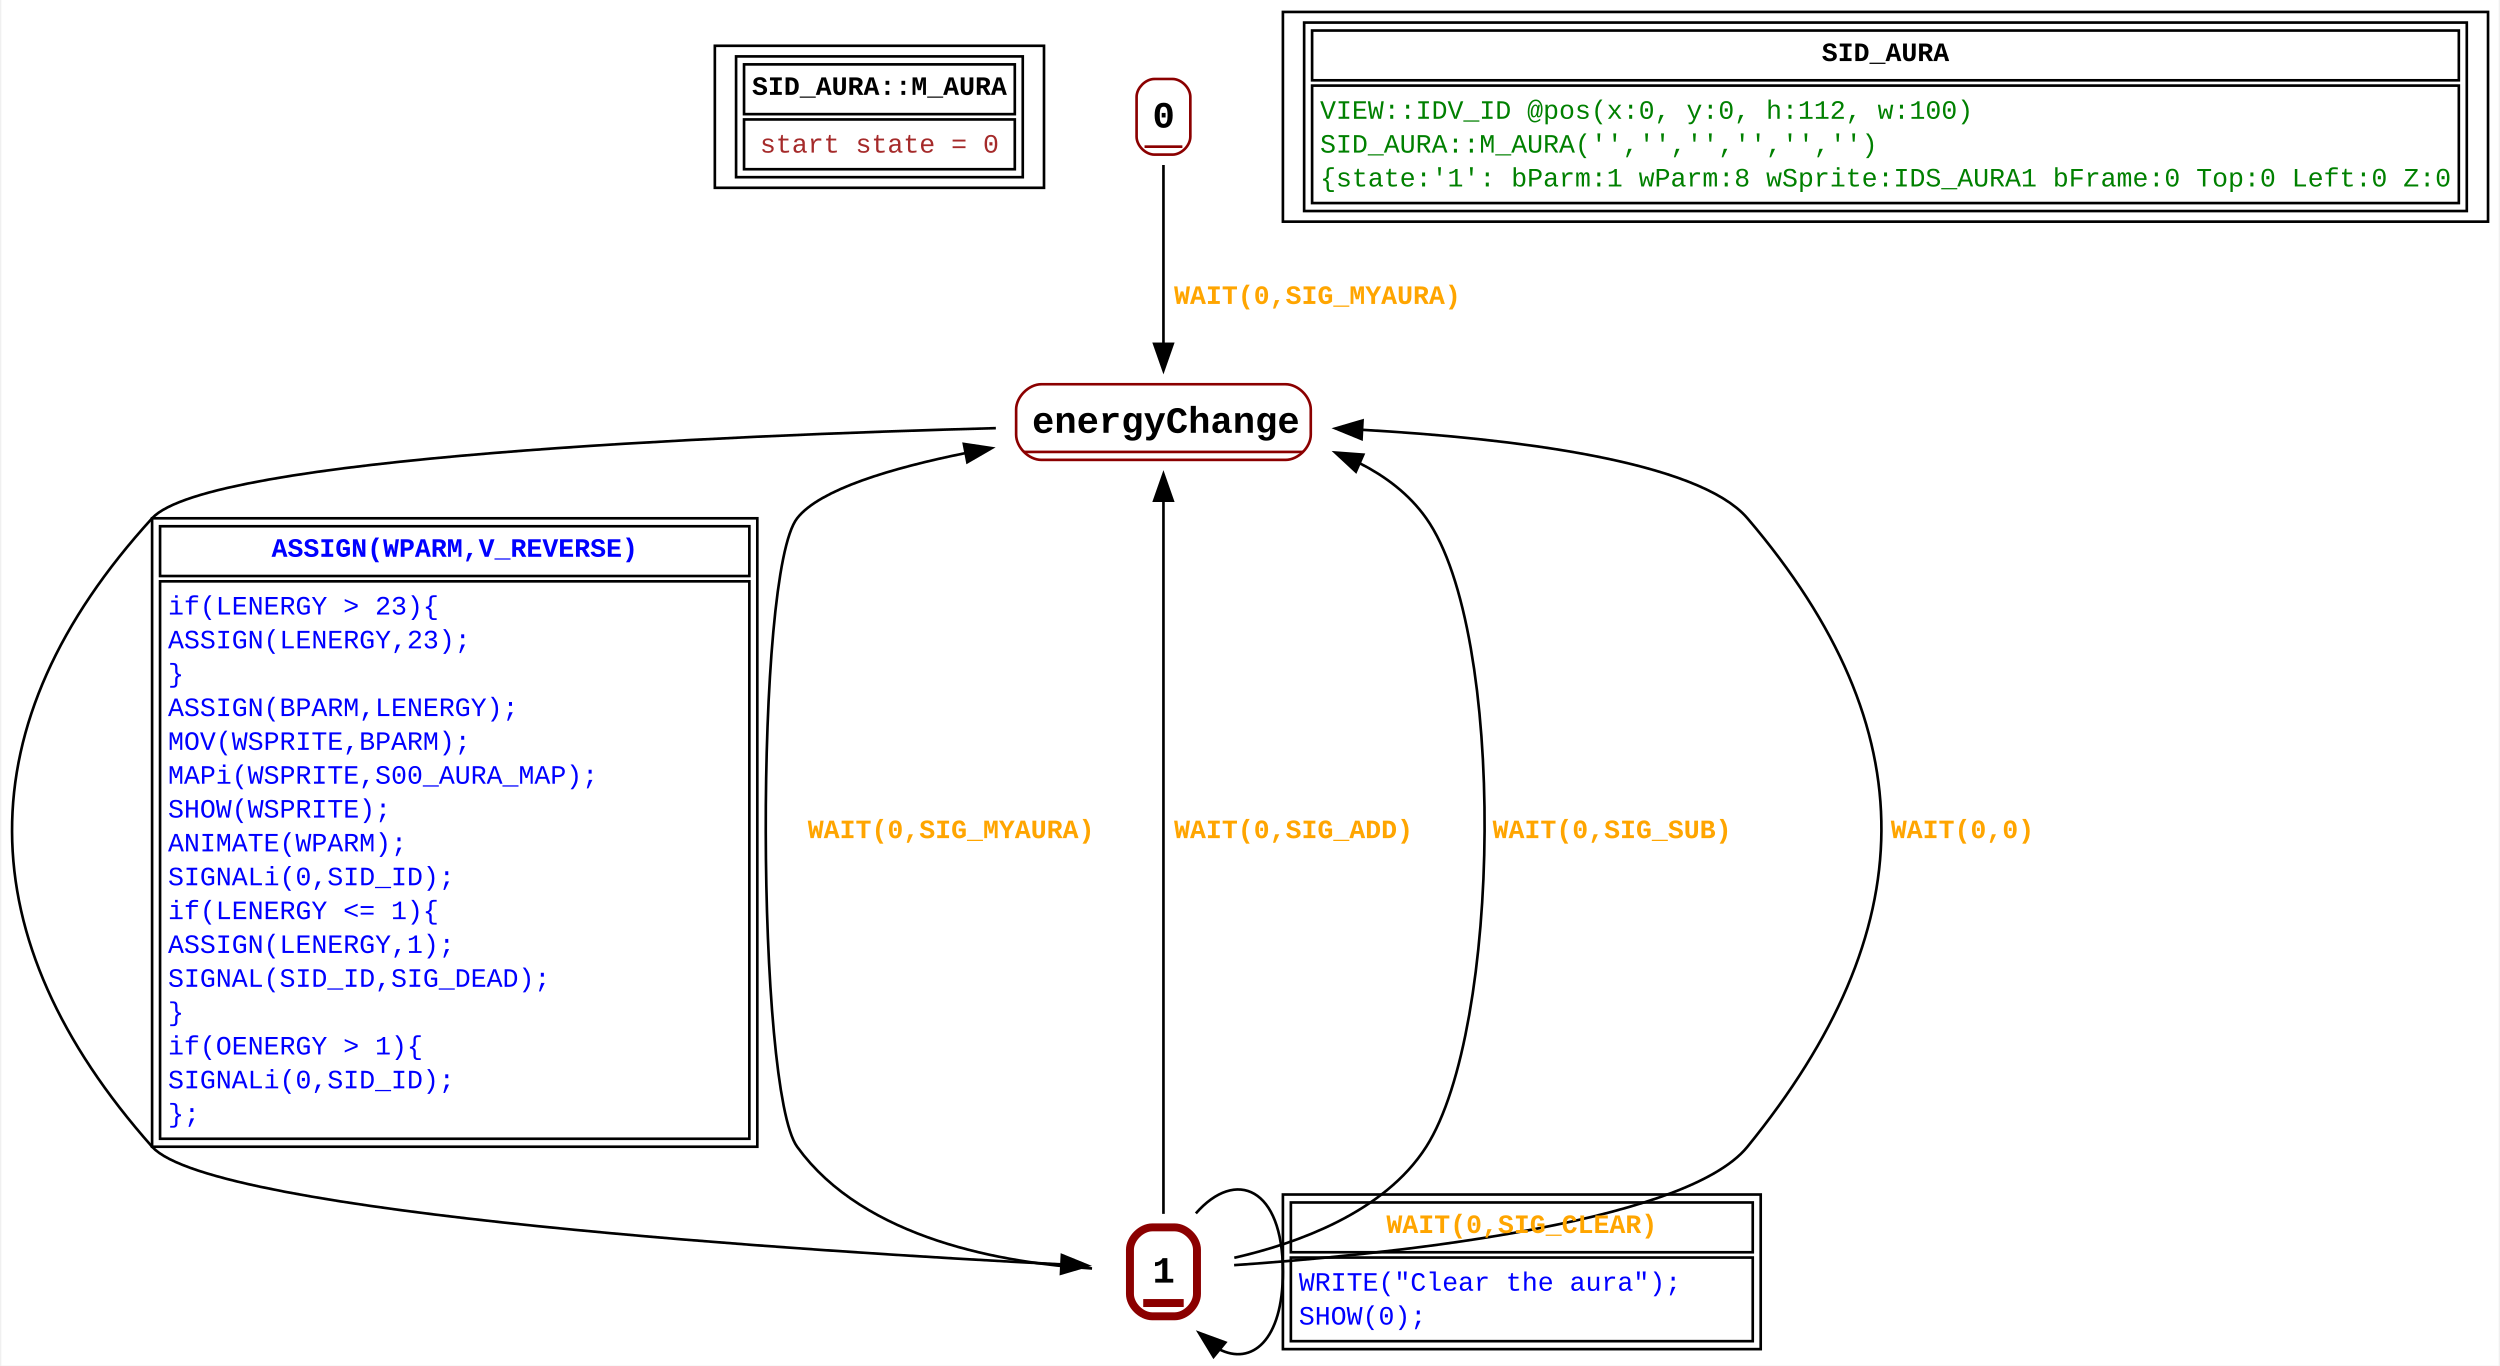
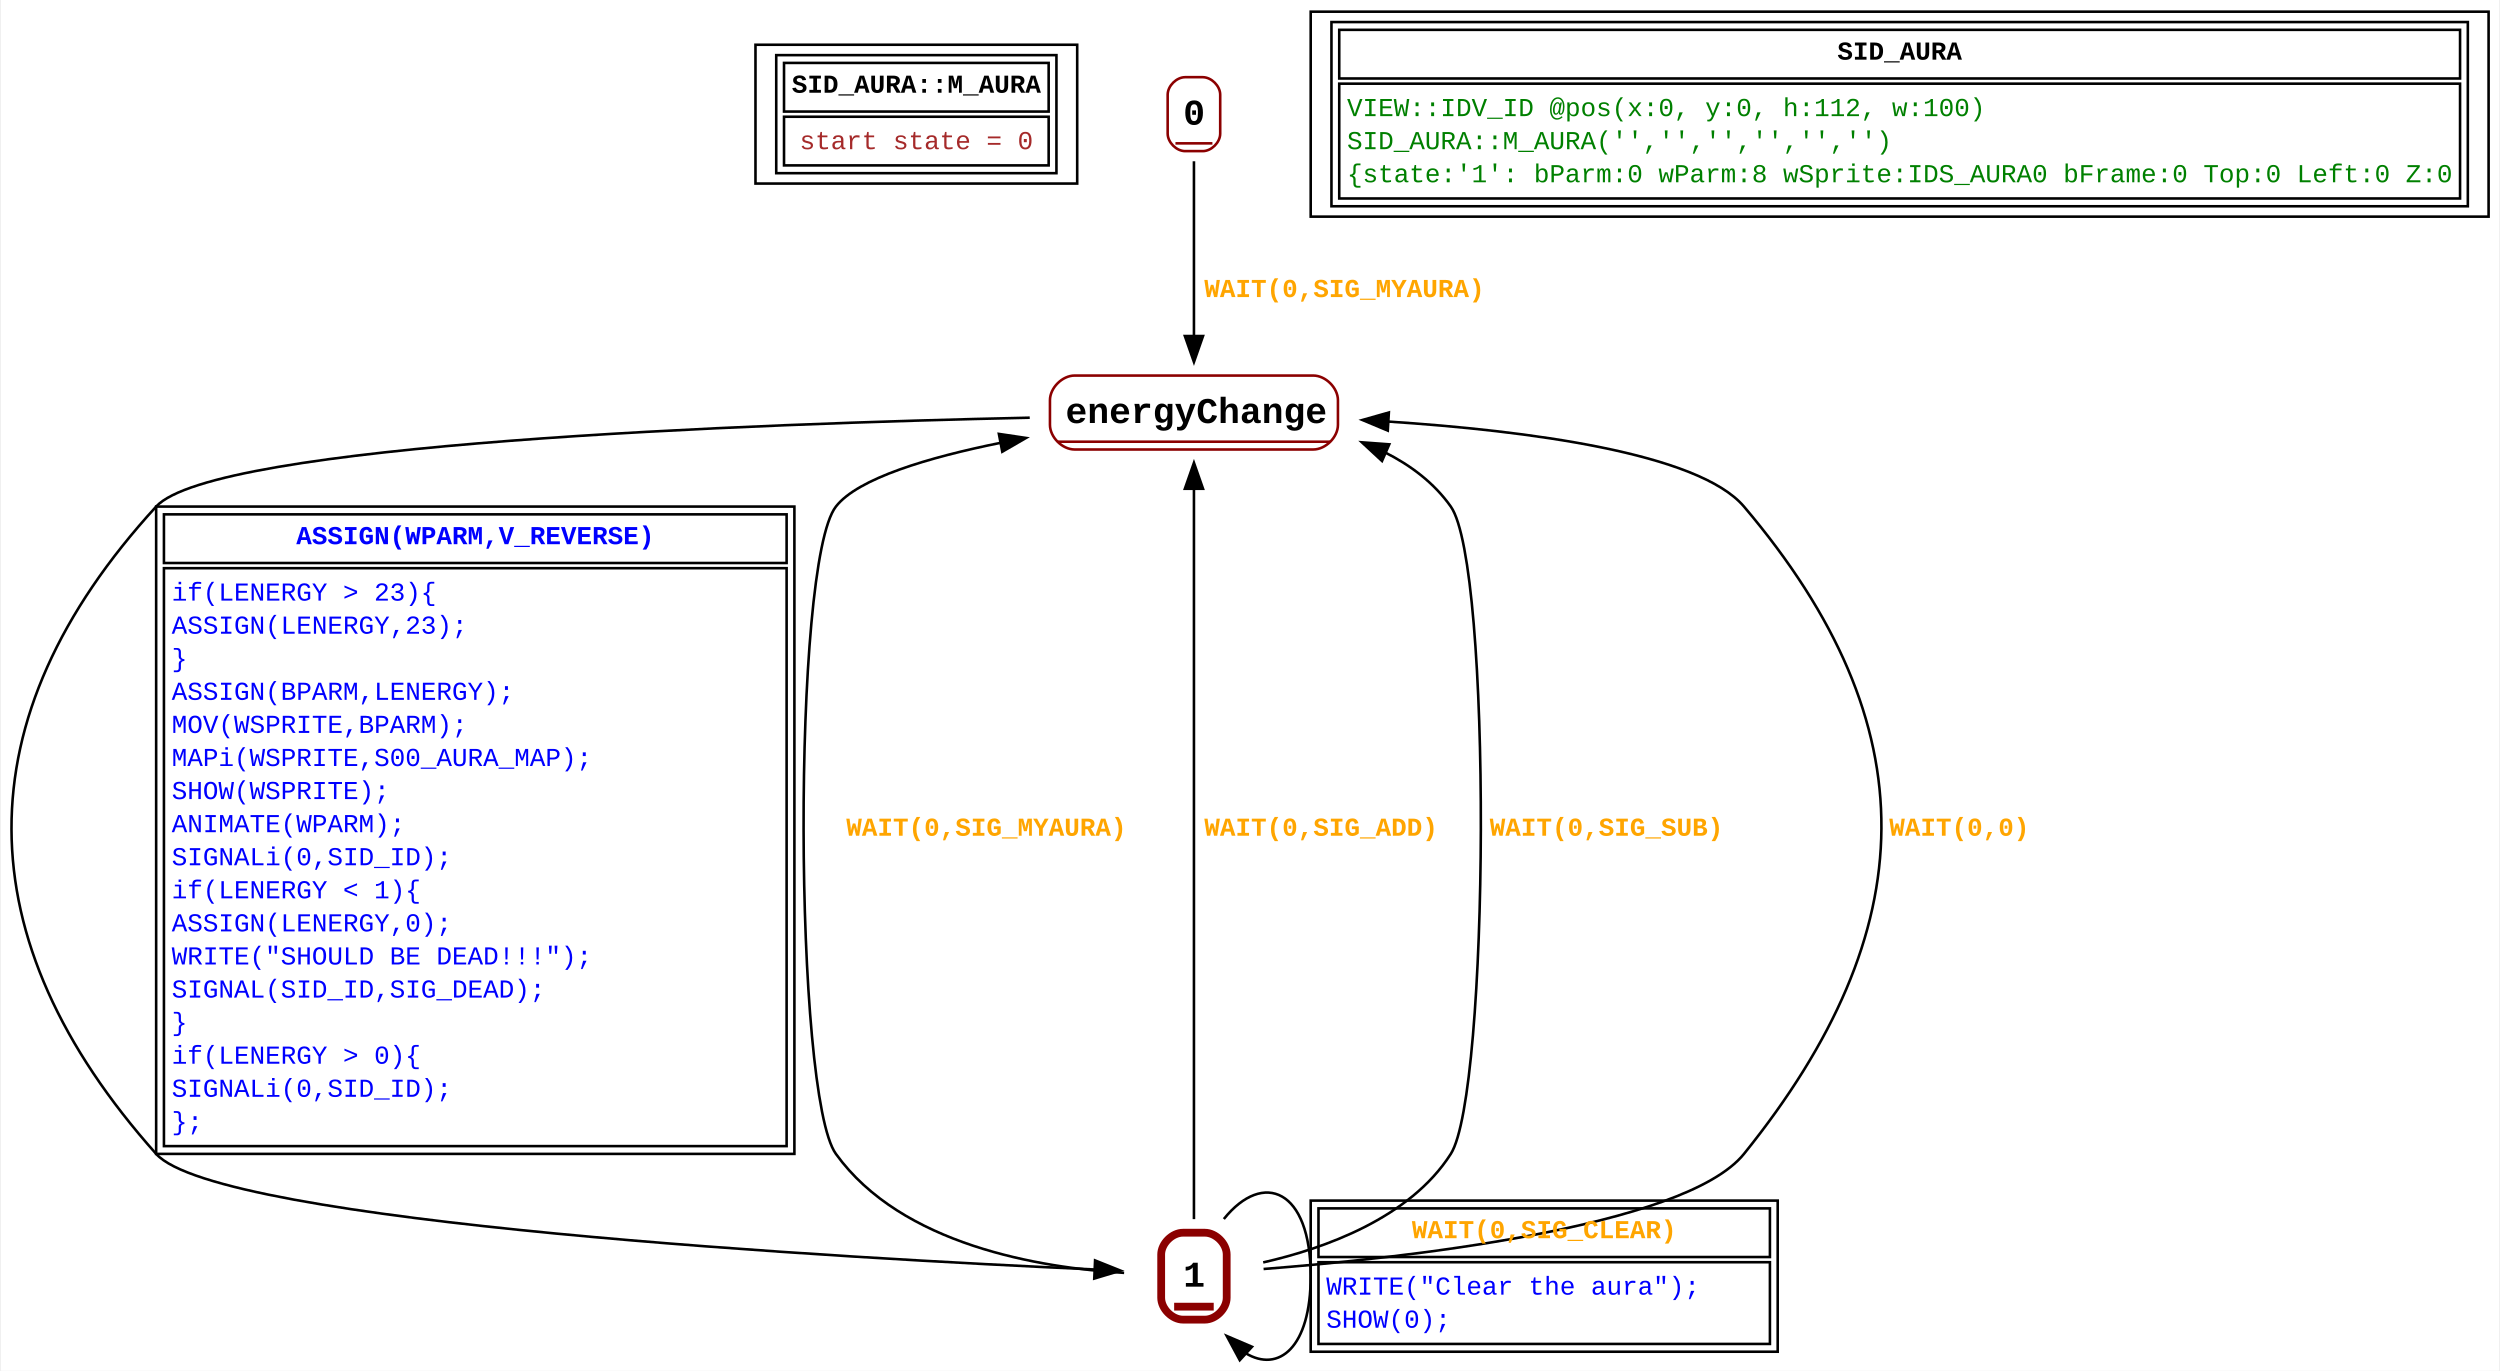
- <svg xmlns="http://www.w3.org/2000/svg" width="941pt" height="514pt" viewBox="0.00 0.00 940.79 514.44">
-   <g id="graph0" class="graph" transform="scale(1 1) rotate(0) translate(4 510.44)">
-     <polygon fill="white" stroke="none" points="-4,4 -4,-510.44 936.79,-510.44 936.79,4 -4,4" />
+ <svg xmlns="http://www.w3.org/2000/svg" width="963pt" height="528pt" viewBox="0.00 0.00 962.79 528.32">
+   <g id="graph0" class="graph" transform="scale(1 1) rotate(0) translate(4 524.32)">
+     <polygon fill="white" stroke="none" points="-4,4 -4,-524.32 958.79,-524.32 958.79,4 -4,4" />
    <g id="node1" class="node">
-       <polygon fill="none" stroke="black" points="264.79,-439.69 264.79,-493.19 388.79,-493.19 388.79,-439.69 264.79,-439.69" />
-       <polygon fill="none" stroke="black" points="275.79,-467.44 275.79,-486.19 377.79,-486.19 377.79,-467.44 275.79,-467.44" />
-       <text text-anchor="start" x="278.79" y="-474.69" font-family="Courier New" font-weight="bold" font-size="10.00">SID_AURA::M_AURA</text>
-       <polygon fill="none" stroke="black" points="275.79,-446.69 275.79,-465.44 377.79,-465.44 377.79,-446.69 275.79,-446.69" />
-       <text text-anchor="start" x="281.79" y="-452.94" font-family="Courier New" font-size="10.00" fill="brown">start state = 0</text>
-       <polygon fill="none" stroke="black" points="272.79,-443.69 272.79,-489.19 380.79,-489.19 380.79,-443.69 272.79,-443.69" />
+       <polygon fill="none" stroke="black" points="286.79,-453.57 286.79,-507.07 410.79,-507.07 410.79,-453.57 286.79,-453.57" />
+       <polygon fill="none" stroke="black" points="297.79,-481.32 297.79,-500.07 399.79,-500.07 399.79,-481.32 297.79,-481.32" />
+       <text text-anchor="start" x="300.79" y="-488.57" font-family="Courier New" font-weight="bold" font-size="10.00">SID_AURA::M_AURA</text>
+       <polygon fill="none" stroke="black" points="297.79,-460.57 297.79,-479.32 399.79,-479.32 399.79,-460.57 297.79,-460.57" />
+       <text text-anchor="start" x="303.79" y="-466.82" font-family="Courier New" font-size="10.00" fill="brown">start state = 0</text>
+       <polygon fill="none" stroke="black" points="294.79,-457.57 294.79,-503.07 402.79,-503.07 402.79,-457.57 294.79,-457.57" />
    </g>
    <g id="node2" class="node">
-       <polyline fill="none" stroke="darkred" points="426.67,-455.19 440.92,-455.19" />
-       <text text-anchor="start" x="429.67" y="-462.39" font-family="Courier New" font-weight="bold" font-size="14.00">0</text>
-       <path fill="none" stroke="darkred" d="M430.42,-452.19C430.42,-452.19 437.17,-452.19 437.17,-452.19 440.54,-452.19 443.92,-455.56 443.92,-458.94 443.92,-458.94 443.92,-473.94 443.92,-473.94 443.92,-477.31 440.54,-480.69 437.17,-480.69 437.17,-480.69 430.42,-480.69 430.42,-480.69 427.04,-480.69 423.67,-477.31 423.67,-473.94 423.67,-473.94 423.67,-458.94 423.67,-458.94 423.67,-455.56 427.04,-452.19 430.42,-452.19" />
+       <polyline fill="none" stroke="darkred" points="448.66,-469.07 462.91,-469.07" />
+       <text text-anchor="start" x="451.66" y="-476.27" font-family="Courier New" font-weight="bold" font-size="14.00">0</text>
+       <path fill="none" stroke="darkred" d="M452.41,-466.07C452.41,-466.07 459.16,-466.07 459.16,-466.07 462.54,-466.07 465.91,-469.44 465.91,-472.82 465.91,-472.82 465.91,-487.82 465.91,-487.82 465.91,-491.19 462.54,-494.57 459.16,-494.57 459.16,-494.57 452.41,-494.57 452.41,-494.57 449.04,-494.57 445.66,-491.19 445.66,-487.82 445.66,-487.82 445.66,-472.82 445.66,-472.82 445.66,-469.44 449.04,-466.07 452.41,-466.07" />
    </g>
    <g id="node3" class="node">
-       <polyline fill="none" stroke="darkred" points="381.29,-340.19 486.29,-340.19" />
-       <text text-anchor="start" x="384.29" y="-347.39" font-family="Courier New" font-weight="bold" font-size="14.00">energyChange</text>
-       <path fill="none" stroke="darkred" d="M387.79,-337.19C387.79,-337.19 479.79,-337.19 479.79,-337.19 484.54,-337.19 489.29,-341.94 489.29,-346.69 489.29,-346.69 489.29,-356.19 489.29,-356.19 489.29,-360.94 484.54,-365.69 479.79,-365.69 479.79,-365.69 387.79,-365.69 387.79,-365.69 383.04,-365.69 378.29,-360.94 378.29,-356.19 378.29,-356.19 378.29,-346.69 378.29,-346.69 378.29,-341.94 383.04,-337.19 387.79,-337.19" />
+       <polyline fill="none" stroke="darkred" points="403.29,-354.07 508.29,-354.07" />
+       <text text-anchor="start" x="406.29" y="-361.27" font-family="Courier New" font-weight="bold" font-size="14.00">energyChange</text>
+       <path fill="none" stroke="darkred" d="M409.79,-351.07C409.79,-351.07 501.79,-351.07 501.79,-351.07 506.54,-351.07 511.29,-355.82 511.29,-360.57 511.29,-360.57 511.29,-370.07 511.29,-370.07 511.29,-374.82 506.54,-379.57 501.79,-379.57 501.79,-379.57 409.79,-379.57 409.79,-379.57 405.04,-379.57 400.29,-374.82 400.29,-370.07 400.29,-370.07 400.29,-360.57 400.29,-360.57 400.29,-355.82 405.04,-351.07 409.79,-351.07" />
    </g>
    <g id="edge1" class="edge">
-       <path fill="none" stroke="black" d="M433.79,-448.28C433.79,-430.33 433.79,-401.89 433.79,-380.64" />
-       <polygon fill="black" stroke="black" points="437.29,-380.91 433.79,-370.91 430.29,-380.91 437.29,-380.91" />
-       <text text-anchor="start" x="437.79" y="-395.94" font-family="Courier New" font-weight="bold" font-size="10.00" fill="orange">WAIT(0,SIG_MYAURA)</text>
+       <path fill="none" stroke="black" d="M455.79,-462.16C455.79,-444.22 455.79,-415.77 455.79,-394.52" />
+       <polygon fill="black" stroke="black" points="459.29,-394.79 455.79,-384.79 452.29,-394.79 459.29,-394.79" />
+       <text text-anchor="start" x="459.79" y="-409.82" font-family="Courier New" font-weight="bold" font-size="10.00" fill="orange">WAIT(0,SIG_MYAURA)</text>
    </g>
    <g id="node4" class="node">
-       <polyline fill="none" stroke="darkred" stroke-width="3" points="426.17,-19.56 441.42,-19.56" />
-       <text text-anchor="start" x="429.67" y="-27.26" font-family="Courier New" font-weight="bold" font-size="14.00">1</text>
-       <path fill="none" stroke="darkred" stroke-width="3" d="M429.58,-14.56C429.58,-14.56 438,-14.56 438,-14.56 442.21,-14.56 446.42,-18.77 446.42,-22.98 446.42,-22.98 446.42,-39.65 446.42,-39.65 446.42,-43.85 442.21,-48.06 438,-48.06 438,-48.06 429.58,-48.06 429.58,-48.06 425.37,-48.06 421.17,-43.85 421.17,-39.65 421.17,-39.65 421.17,-22.98 421.17,-22.98 421.17,-18.77 425.37,-14.56 429.58,-14.56" />
+       <polyline fill="none" stroke="darkred" stroke-width="3" points="448.16,-20.69 463.41,-20.69" />
+       <text text-anchor="start" x="451.66" y="-28.39" font-family="Courier New" font-weight="bold" font-size="14.00">1</text>
+       <path fill="none" stroke="darkred" stroke-width="3" d="M451.58,-15.69C451.58,-15.69 460,-15.69 460,-15.69 464.2,-15.69 468.41,-19.9 468.41,-24.11 468.41,-24.11 468.41,-40.78 468.41,-40.78 468.41,-44.99 464.2,-49.19 460,-49.19 460,-49.19 451.58,-49.19 451.58,-49.19 447.37,-49.19 443.16,-44.99 443.16,-40.78 443.16,-40.78 443.16,-24.11 443.16,-24.11 443.16,-19.9 447.37,-15.69 451.58,-15.69" />
    </g>
    <g id="edge7" class="edge">
-       <path fill="none" stroke="black" d="M370.65,-349.15C267.88,-346.39 73.74,-338.17 52.79,-315.19 -18.1,-237.43 -17,-157.19 52.79,-78.44 75.31,-53.03 303.47,-38.84 395.56,-34.11" />
-       <polygon fill="black" stroke="black" points="395.53,-37.62 405.34,-33.62 395.18,-30.63 395.53,-37.62" />
-       <polygon fill="none" stroke="black" points="55.79,-293.44 55.79,-312.19 277.79,-312.19 277.79,-293.44 55.79,-293.44" />
-       <text text-anchor="start" x="97.79" y="-300.69" font-family="Courier New" font-weight="bold" font-size="10.00" fill="blue">ASSIGN(WPARM,V_REVERSE)</text>
-       <polygon fill="none" stroke="black" points="55.79,-81.44 55.79,-291.44 277.79,-291.44 277.79,-81.44 55.79,-81.44" />
-       <text text-anchor="start" x="58.79" y="-278.94" font-family="Courier New" font-size="10.00" fill="blue">       if(LENERGY &gt; 23){</text>
-       <text text-anchor="start" x="58.79" y="-266.19" font-family="Courier New" font-size="10.00" fill="blue">             ASSIGN(LENERGY,23);</text>
-       <text text-anchor="start" x="58.79" y="-253.44" font-family="Courier New" font-size="10.00" fill="blue">       }</text>
-       <text text-anchor="start" x="58.79" y="-240.69" font-family="Courier New" font-size="10.00" fill="blue">        ASSIGN(BPARM,LENERGY);</text>
-       <text text-anchor="start" x="58.79" y="-227.94" font-family="Courier New" font-size="10.00" fill="blue">        MOV(WSPRITE,BPARM);</text>
-       <text text-anchor="start" x="58.79" y="-215.19" font-family="Courier New" font-size="10.00" fill="blue">        MAPi(WSPRITE,S00_AURA_MAP);</text>
-       <text text-anchor="start" x="58.79" y="-202.44" font-family="Courier New" font-size="10.00" fill="blue">        SHOW(WSPRITE);</text>
-       <text text-anchor="start" x="58.79" y="-189.69" font-family="Courier New" font-size="10.00" fill="blue">        ANIMATE(WPARM);</text>
-       <text text-anchor="start" x="58.79" y="-176.94" font-family="Courier New" font-size="10.00" fill="blue">        SIGNALi(0,SID_ID);</text>
-       <text text-anchor="start" x="58.79" y="-164.19" font-family="Courier New" font-size="10.00" fill="blue">         if(LENERGY &lt;= 1){</text>
-       <text text-anchor="start" x="58.79" y="-151.44" font-family="Courier New" font-size="10.00" fill="blue">            ASSIGN(LENERGY,1);</text>
-       <text text-anchor="start" x="58.79" y="-138.69" font-family="Courier New" font-size="10.00" fill="blue">            SIGNAL(SID_ID,SIG_DEAD);</text>
-       <text text-anchor="start" x="58.79" y="-125.94" font-family="Courier New" font-size="10.00" fill="blue">            }</text>
-       <text text-anchor="start" x="58.79" y="-113.19" font-family="Courier New" font-size="10.00" fill="blue">        if(OENERGY &gt; 1){</text>
-       <text text-anchor="start" x="58.79" y="-100.44" font-family="Courier New" font-size="10.00" fill="blue">            SIGNALi(0,SID_ID);</text>
-       <text text-anchor="start" x="58.79" y="-87.69" font-family="Courier New" font-size="10.00" fill="blue">            };  </text>
-       <polygon fill="none" stroke="black" points="52.79,-78.44 52.79,-315.19 280.79,-315.19 280.79,-78.44 52.79,-78.44" />
+       <path fill="none" stroke="black" d="M392.5,-363.33C285.45,-361 78.03,-353.36 55.79,-329.07 -19.1,-247.29 -18,-162.35 55.79,-79.57 79.65,-52.8 322.31,-39.31 417.64,-35.01" />
+       <polygon fill="black" stroke="black" points="417.68,-38.51 427.52,-34.57 417.37,-31.52 417.68,-38.51" />
+       <polygon fill="none" stroke="black" points="58.79,-307.32 58.79,-326.07 298.79,-326.07 298.79,-307.32 58.79,-307.32" />
+       <text text-anchor="start" x="109.79" y="-314.57" font-family="Courier New" font-weight="bold" font-size="10.00" fill="blue">ASSIGN(WPARM,V_REVERSE)</text>
+       <polygon fill="none" stroke="black" points="58.79,-82.57 58.79,-305.32 298.79,-305.32 298.79,-82.57 58.79,-82.57" />
+       <text text-anchor="start" x="61.79" y="-292.82" font-family="Courier New" font-size="10.00" fill="blue">       if(LENERGY &gt; 23){</text>
+       <text text-anchor="start" x="61.79" y="-280.07" font-family="Courier New" font-size="10.00" fill="blue">             ASSIGN(LENERGY,23);</text>
+       <text text-anchor="start" x="61.79" y="-267.32" font-family="Courier New" font-size="10.00" fill="blue">       }</text>
+       <text text-anchor="start" x="61.79" y="-254.57" font-family="Courier New" font-size="10.00" fill="blue">        ASSIGN(BPARM,LENERGY);</text>
+       <text text-anchor="start" x="61.79" y="-241.82" font-family="Courier New" font-size="10.00" fill="blue">        MOV(WSPRITE,BPARM);</text>
+       <text text-anchor="start" x="61.79" y="-229.07" font-family="Courier New" font-size="10.00" fill="blue">        MAPi(WSPRITE,S00_AURA_MAP);</text>
+       <text text-anchor="start" x="61.79" y="-216.32" font-family="Courier New" font-size="10.00" fill="blue">        SHOW(WSPRITE);</text>
+       <text text-anchor="start" x="61.79" y="-203.57" font-family="Courier New" font-size="10.00" fill="blue">        ANIMATE(WPARM);</text>
+       <text text-anchor="start" x="61.79" y="-190.82" font-family="Courier New" font-size="10.00" fill="blue">        SIGNALi(0,SID_ID);</text>
+       <text text-anchor="start" x="61.79" y="-178.07" font-family="Courier New" font-size="10.00" fill="blue">         if(LENERGY &lt; 1){</text>
+       <text text-anchor="start" x="61.79" y="-165.32" font-family="Courier New" font-size="10.00" fill="blue">            ASSIGN(LENERGY,0);</text>
+       <text text-anchor="start" x="61.79" y="-152.57" font-family="Courier New" font-size="10.00" fill="blue">            WRITE("SHOULD BE DEAD!!!");</text>
+       <text text-anchor="start" x="61.79" y="-139.82" font-family="Courier New" font-size="10.00" fill="blue">            SIGNAL(SID_ID,SIG_DEAD);</text>
+       <text text-anchor="start" x="61.79" y="-127.07" font-family="Courier New" font-size="10.00" fill="blue">            }</text>
+       <text text-anchor="start" x="61.79" y="-114.32" font-family="Courier New" font-size="10.00" fill="blue">        if(LENERGY &gt; 0){</text>
+       <text text-anchor="start" x="61.79" y="-101.57" font-family="Courier New" font-size="10.00" fill="blue">            SIGNALi(0,SID_ID);</text>
+       <text text-anchor="start" x="61.79" y="-88.82" font-family="Courier New" font-size="10.00" fill="blue">            };  </text>
+       <polygon fill="none" stroke="black" points="55.79,-79.57 55.79,-329.07 301.79,-329.07 301.79,-79.57 55.79,-79.57" />
    </g>
    <g id="edge2" class="edge">
-       <path fill="none" stroke="black" d="M406.89,-32.58C374.44,-34.53 321.11,-43.28 295.79,-78.44 280.42,-99.78 279.65,-294.41 295.79,-315.19 304.23,-326.05 331.39,-334.13 359.4,-339.79" />
-       <polygon fill="black" stroke="black" points="358.6,-343.2 369.08,-341.63 359.91,-336.32 358.6,-343.2" />
-       <text text-anchor="start" x="299.79" y="-194.69" font-family="Courier New" font-weight="bold" font-size="10.00" fill="orange">WAIT(0,SIG_MYAURA)</text>
+       <path fill="none" stroke="black" d="M428.88,-33.71C396.43,-35.66 343.1,-44.41 317.79,-79.57 301.59,-102.07 300.78,-307.18 317.79,-329.07 326.22,-339.93 353.38,-348.01 381.4,-353.67" />
+       <polygon fill="black" stroke="black" points="380.6,-357.08 391.08,-355.52 381.91,-350.21 380.6,-357.08" />
+       <text text-anchor="start" x="321.79" y="-202.19" font-family="Courier New" font-weight="bold" font-size="10.00" fill="orange">WAIT(0,SIG_MYAURA)</text>
    </g>
    <g id="edge3" class="edge">
-       <path fill="none" stroke="black" d="M433.79,-53.15C433.79,-108.41 433.79,-258.79 433.79,-321.92" />
-       <polygon fill="black" stroke="black" points="430.29,-321.82 433.79,-331.82 437.29,-321.82 430.29,-321.82" />
-       <text text-anchor="start" x="437.79" y="-194.69" font-family="Courier New" font-weight="bold" font-size="10.00" fill="orange">WAIT(0,SIG_ADD)</text>
+       <path fill="none" stroke="black" d="M455.79,-54.42C455.79,-111.74 455.79,-271.06 455.79,-336.11" />
+       <polygon fill="black" stroke="black" points="452.29,-335.94 455.79,-345.94 459.29,-335.94 452.29,-335.94" />
+       <text text-anchor="start" x="459.79" y="-202.19" font-family="Courier New" font-weight="bold" font-size="10.00" fill="orange">WAIT(0,SIG_ADD)</text>
    </g>
    <g id="edge4" class="edge">
-       <path fill="none" stroke="black" d="M460.48,-36.61C484.03,-41.97 517,-53.65 532.79,-78.44 561.07,-122.81 563.12,-272.2 532.79,-315.19 526.36,-324.3 517.36,-331.07 507.38,-336.1" />
-       <polygon fill="black" stroke="black" points="506.28,-332.76 498.52,-339.96 509.08,-339.17 506.28,-332.76" />
-       <text text-anchor="start" x="557.79" y="-194.69" font-family="Courier New" font-weight="bold" font-size="10.00" fill="orange">WAIT(0,SIG_SUB)</text>
+       <path fill="none" stroke="black" d="M482.48,-37.74C506.03,-43.1 538.99,-54.78 554.79,-79.57 569.69,-102.95 570.77,-306.42 554.79,-329.07 548.36,-338.18 539.36,-344.95 529.37,-349.98" />
+       <polygon fill="black" stroke="black" points="528.28,-346.64 520.51,-353.84 531.08,-353.06 528.28,-346.64" />
+       <text text-anchor="start" x="569.79" y="-202.19" font-family="Courier New" font-weight="bold" font-size="10.00" fill="orange">WAIT(0,SIG_SUB)</text>
    </g>
    <g id="edge6" class="edge">
-       <path fill="none" stroke="black" d="M460.41,-33.83C513.53,-37.48 629.68,-48.75 653.79,-78.44 720.12,-160.12 722.05,-235.12 653.79,-315.19 635.24,-336.94 564.77,-345.33 508.51,-348.53" />
-       <polygon fill="black" stroke="black" points="508.43,-345.03 498.62,-349.04 508.79,-352.02 508.43,-345.03" />
-       <text text-anchor="start" x="707.79" y="-194.69" font-family="Courier New" font-weight="bold" font-size="10.00" fill="orange">WAIT(0,0)</text>
+       <path fill="none" stroke="black" d="M482.63,-35.21C534.37,-39.24 644.8,-51.05 667.79,-79.57 737.36,-165.91 739.48,-244.47 667.79,-329.07 650.25,-349.76 584.24,-358.32 530.48,-361.85" />
+       <polygon fill="black" stroke="black" points="530.5,-358.35 520.72,-362.44 530.92,-365.33 530.5,-358.35" />
+       <text text-anchor="start" x="723.79" y="-202.19" font-family="Courier New" font-weight="bold" font-size="10.00" fill="orange">WAIT(0,0)</text>
    </g>
    <g id="edge5" class="edge">
-       <path fill="none" stroke="black" d="M446,-53.33C461.03,-70.49 478.79,-63.15 478.79,-31.31 478.79,-5.44 467.06,4.25 454.61,-2.23" />
-       <polygon fill="black" stroke="black" points="452.67,0.71 447.17,-8.34 457.12,-4.69 452.67,0.71" />
-       <polygon fill="none" stroke="black" points="481.79,-38.69 481.79,-57.44 655.79,-57.44 655.79,-38.69 481.79,-38.69" />
-       <text text-anchor="start" x="517.79" y="-45.94" font-family="Courier New" font-weight="bold" font-size="10.00" fill="orange">WAIT(0,SIG_CLEAR)</text>
-       <polygon fill="none" stroke="black" points="481.79,-5.19 481.79,-36.69 655.79,-36.69 655.79,-5.19 481.79,-5.19" />
-       <text text-anchor="start" x="484.79" y="-24.19" font-family="Courier New" font-size="10.00" fill="blue">  WRITE("Clear the aura");  </text>
-       <text text-anchor="start" x="484.79" y="-11.44" font-family="Courier New" font-size="10.00" fill="blue">  SHOW(0);</text>
-       <polygon fill="none" stroke="black" points="478.79,-2.19 478.79,-60.44 658.79,-60.44 658.79,-2.19 478.79,-2.19" />
+       <path fill="none" stroke="black" d="M467.31,-54.47C482.48,-73.36 500.79,-66.01 500.79,-32.44 500.79,-4.91 488.47,4.98 475.67,-2.78" />
+       <polygon fill="black" stroke="black" points="473.45,-0.06 468.43,-9.39 478.17,-5.23 473.45,-0.06" />
+       <polygon fill="none" stroke="black" points="503.79,-39.82 503.79,-58.57 677.79,-58.57 677.79,-39.82 503.79,-39.82" />
+       <text text-anchor="start" x="539.79" y="-47.07" font-family="Courier New" font-weight="bold" font-size="10.00" fill="orange">WAIT(0,SIG_CLEAR)</text>
+       <polygon fill="none" stroke="black" points="503.79,-6.32 503.79,-37.82 677.79,-37.82 677.79,-6.32 503.79,-6.32" />
+       <text text-anchor="start" x="506.79" y="-25.32" font-family="Courier New" font-size="10.00" fill="blue">  WRITE("Clear the aura");  </text>
+       <text text-anchor="start" x="506.79" y="-12.57" font-family="Courier New" font-size="10.00" fill="blue">  SHOW(0);</text>
+       <polygon fill="none" stroke="black" points="500.79,-3.32 500.79,-61.57 680.79,-61.57 680.79,-3.32 500.79,-3.32" />
    </g>
    <g id="node5" class="node">
-       <polygon fill="none" stroke="black" points="478.79,-426.94 478.79,-505.94 932.79,-505.94 932.79,-426.94 478.79,-426.94" />
-       <polygon fill="none" stroke="black" points="489.79,-480.19 489.79,-498.94 921.79,-498.94 921.79,-480.19 489.79,-480.19" />
-       <text text-anchor="start" x="681.79" y="-487.44" font-family="Courier New" font-weight="bold" font-size="10.00">SID_AURA</text>
-       <polygon fill="none" stroke="black" points="489.79,-433.94 489.79,-478.19 921.79,-478.19 921.79,-433.94 489.79,-433.94" />
-       <text text-anchor="start" x="492.79" y="-465.69" font-family="Courier New" font-size="10.00" fill="green">VIEW::IDV_ID @pos(x:0, y:0, h:112, w:100)</text>
-       <text text-anchor="start" x="492.79" y="-452.94" font-family="Courier New" font-size="10.00" fill="green">SID_AURA::M_AURA('','','','','','')</text>
-       <text text-anchor="start" x="492.79" y="-440.19" font-family="Courier New" font-size="10.00" fill="green">{state:'1': bParm:1 wParm:8 wSprite:IDS_AURA1 bFrame:0 Top:0 Left:0 Z:0</text>
-       <polygon fill="none" stroke="black" points="486.79,-430.94 486.79,-501.94 924.79,-501.94 924.79,-430.94 486.79,-430.94" />
+       <polygon fill="none" stroke="black" points="500.79,-440.82 500.79,-519.82 954.79,-519.82 954.79,-440.82 500.79,-440.82" />
+       <polygon fill="none" stroke="black" points="511.79,-494.07 511.79,-512.82 943.79,-512.82 943.79,-494.07 511.79,-494.07" />
+       <text text-anchor="start" x="703.79" y="-501.32" font-family="Courier New" font-weight="bold" font-size="10.00">SID_AURA</text>
+       <polygon fill="none" stroke="black" points="511.79,-447.82 511.79,-492.07 943.79,-492.07 943.79,-447.82 511.79,-447.82" />
+       <text text-anchor="start" x="514.79" y="-479.57" font-family="Courier New" font-size="10.00" fill="green">VIEW::IDV_ID @pos(x:0, y:0, h:112, w:100)</text>
+       <text text-anchor="start" x="514.79" y="-466.82" font-family="Courier New" font-size="10.00" fill="green">SID_AURA::M_AURA('','','','','','')</text>
+       <text text-anchor="start" x="514.79" y="-454.07" font-family="Courier New" font-size="10.00" fill="green">{state:'1': bParm:0 wParm:8 wSprite:IDS_AURA0 bFrame:0 Top:0 Left:0 Z:0</text>
+       <polygon fill="none" stroke="black" points="508.79,-444.82 508.79,-515.82 946.79,-515.82 946.79,-444.82 508.79,-444.82" />
    </g>
  </g>
</svg>
